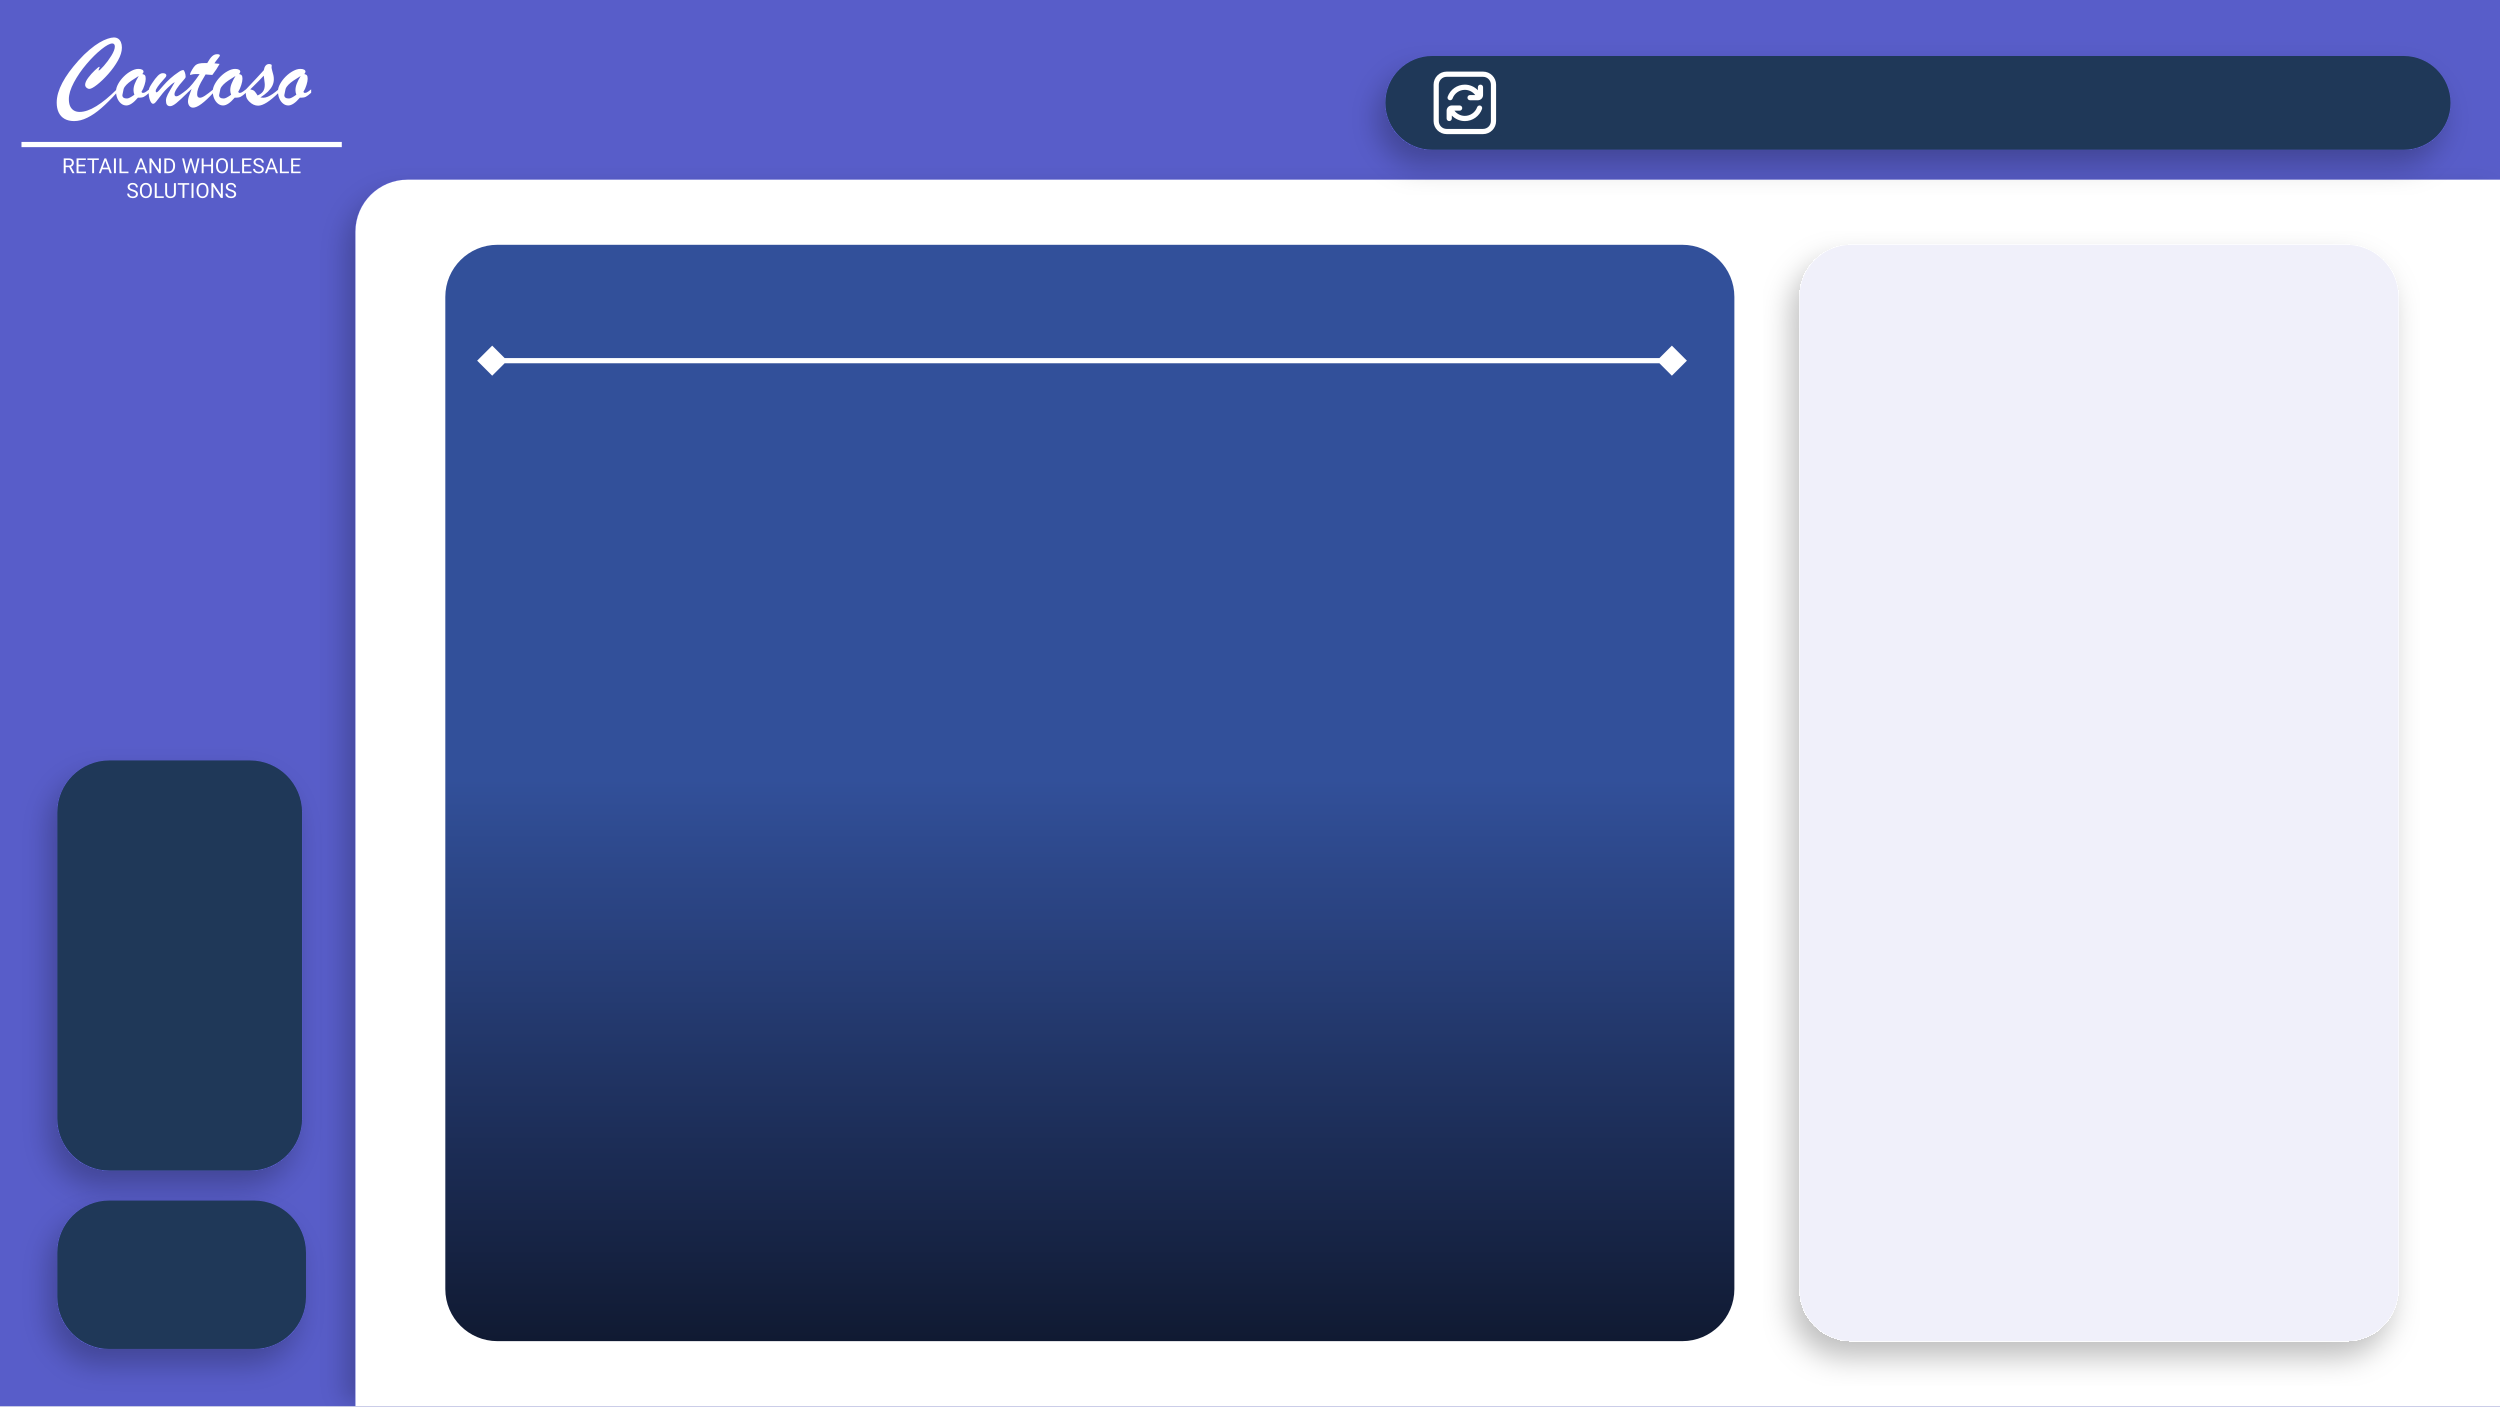
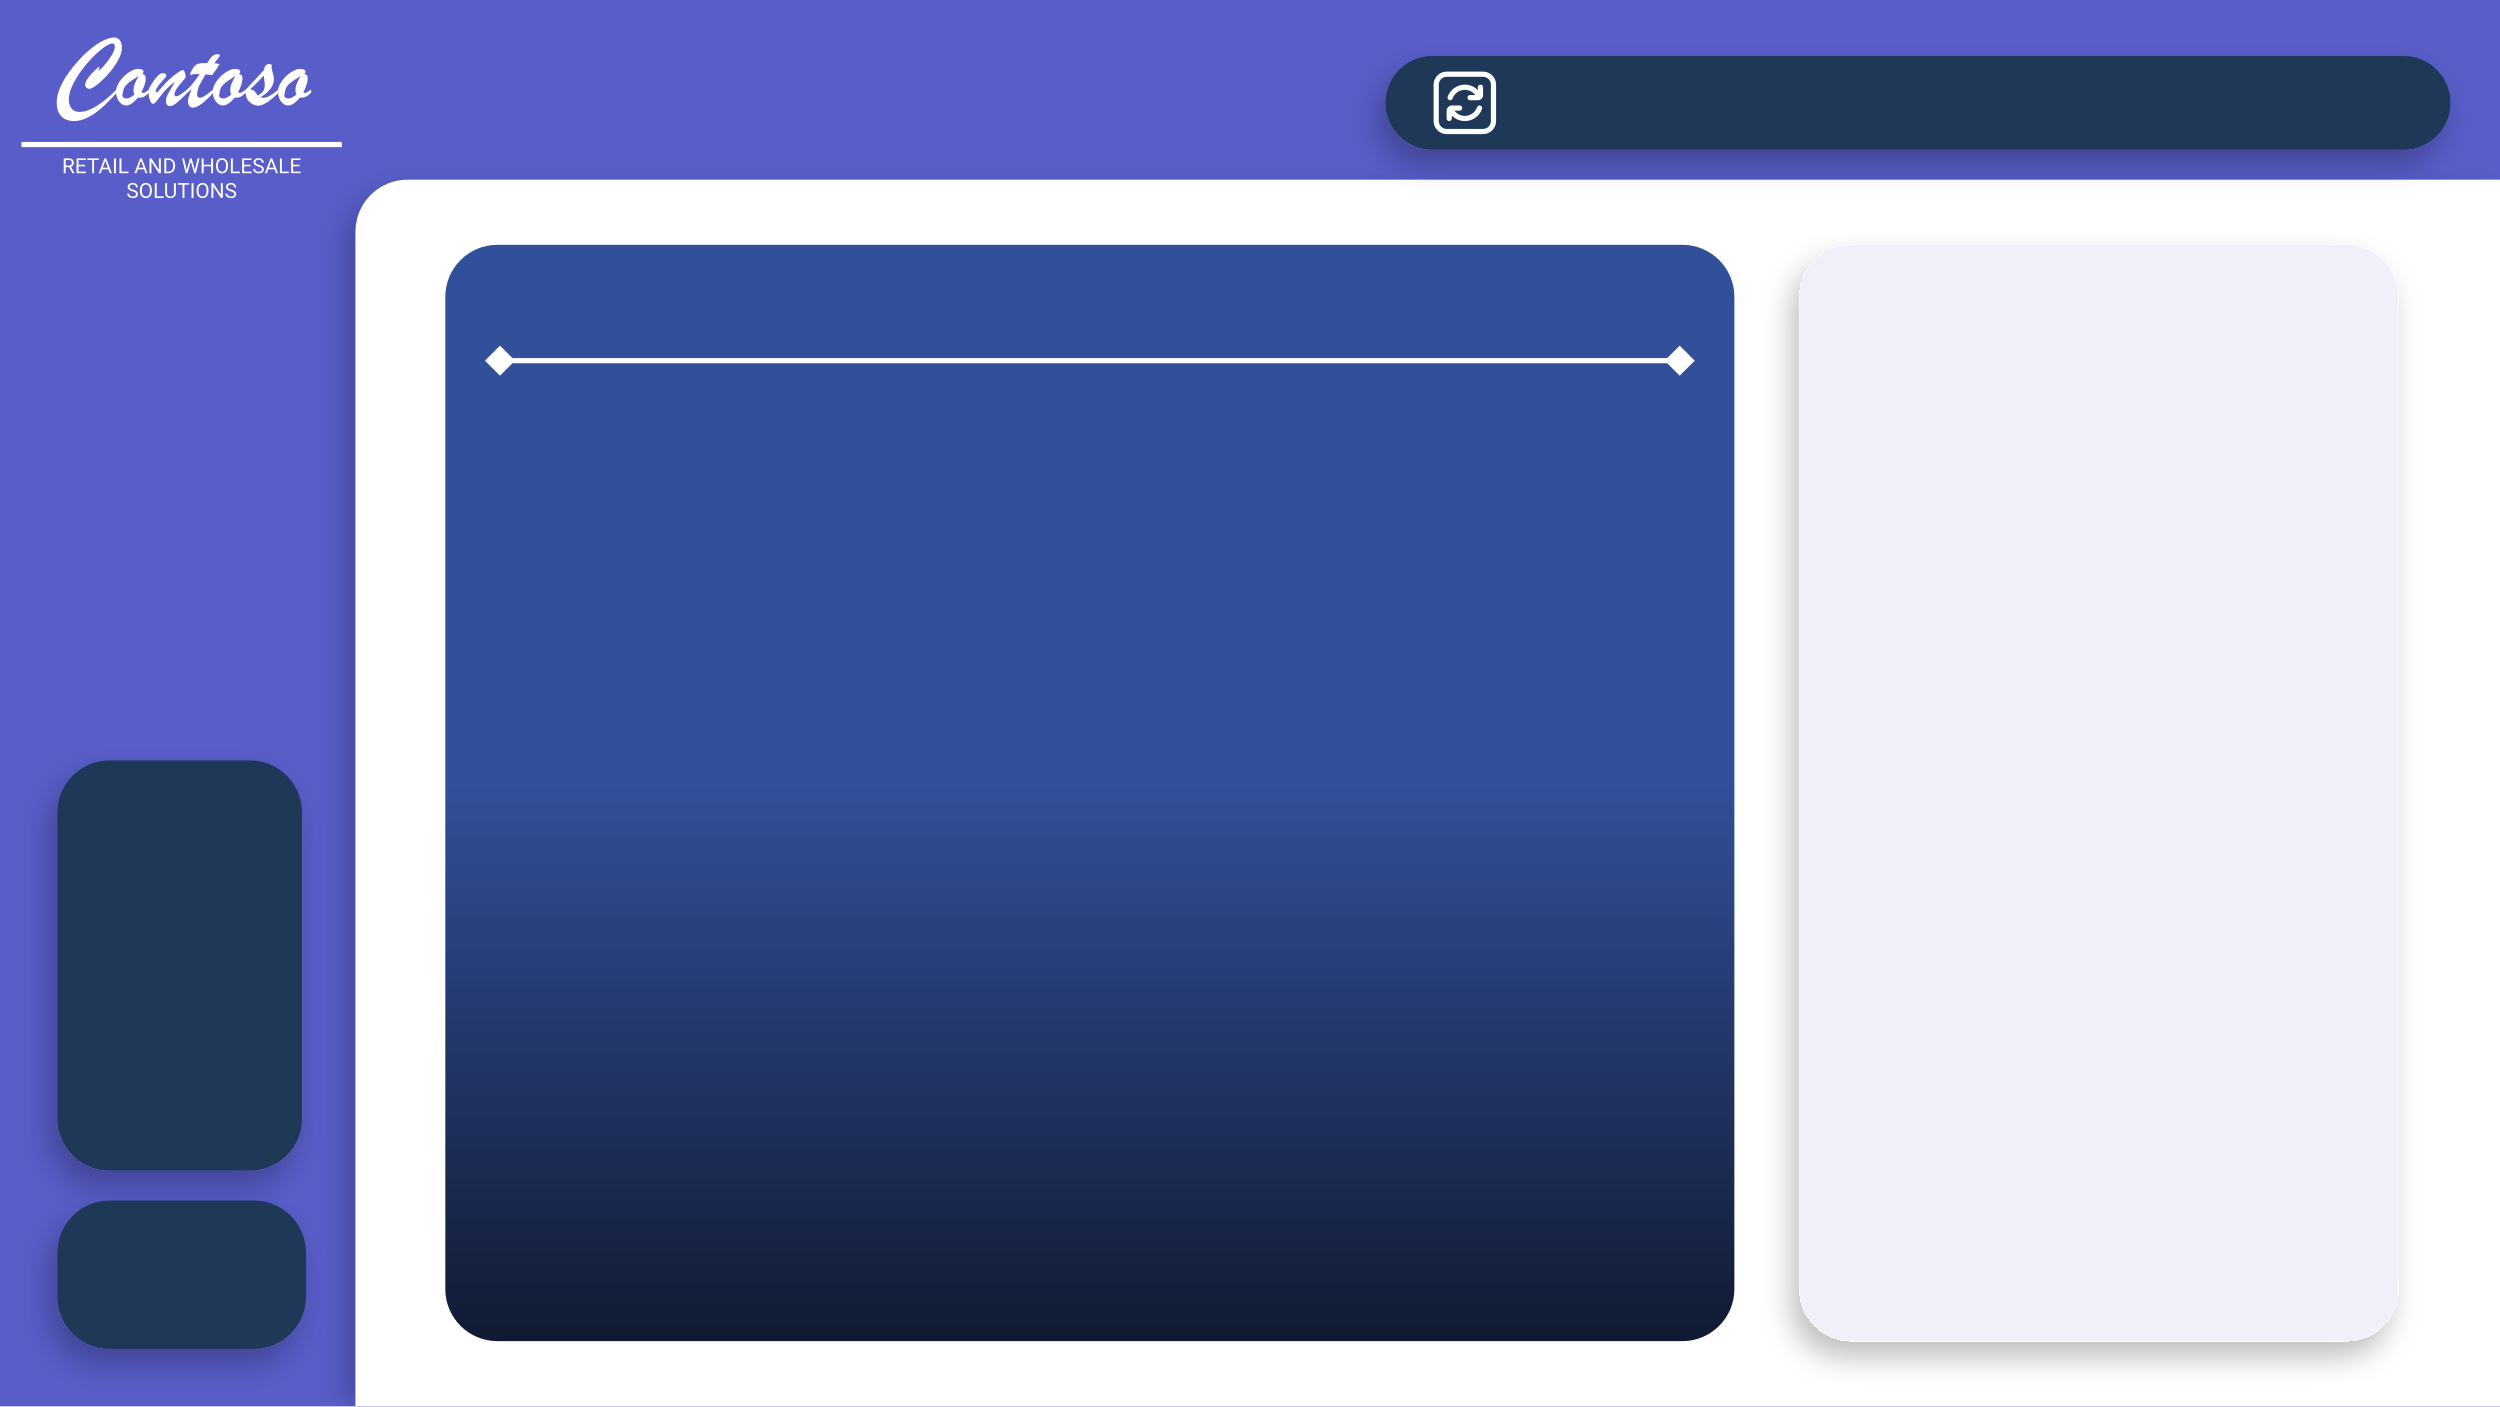
<svg xmlns="http://www.w3.org/2000/svg" width="1920" height="1080" viewBox="0 0 1920 1080" fill="none">
  <g clip-path="url(#clip0_37_66)">
    <rect width="1920" height="1080" fill="#585DC9" />
    <g filter="url(#filter0_d_37_66)">
      <path d="M273 178C273 155.909 290.909 138 313 138H1920V1080H273V178Z" fill="white" />
      <g filter="url(#filter1_d_37_66)">
        <rect x="1382" y="188" width="460" height="842" rx="40" fill="#F0F0FA" />
      </g>
      <rect x="342" y="188" width="990" height="842" rx="40" fill="url(#paint0_linear_37_66)" />
-       <path d="M1295.55 277L1284 288.547L1272.45 277L1284 265.453L1295.55 277ZM366.453 277L378 265.453L389.547 277L378 288.547L366.453 277ZM1284 279H378V275H1284V279Z" fill="white" />
+       <path d="M1301.55 277L1290 265.453L1278.45 277L1290 288.547L1301.55 277ZM372.453 277L384 288.547L395.547 277L384 265.453L372.453 277ZM1290 275H384V279H1290V275Z" fill="white" />
    </g>
    <g filter="url(#filter2_d_37_66)">
      <rect x="44" y="584" width="188" height="315" rx="40" fill="#1F3858" />
    </g>
    <g filter="url(#filter3_d_37_66)">
      <rect x="44" y="922" width="191" height="114" rx="40" fill="#1F3858" />
    </g>
    <g filter="url(#filter4_d_37_66)">
      <rect x="1064" y="43" width="818" height="72" rx="36" fill="#1F3858" />
    </g>
    <rect width="52.769" height="49" transform="translate(1101 55)" fill="#1F3858" />
    <path d="M1139 55H1111C1105.49 55 1101 59.486 1101 65V93C1101 98.514 1105.49 103 1111 103H1139C1144.51 103 1149 98.514 1149 93V65C1149 59.486 1144.51 55 1139 55ZM1145 93C1145 96.308 1142.31 99 1139 99H1111C1107.69 99 1105 96.308 1105 93V65C1105 61.692 1107.69 59 1111 59H1139C1142.31 59 1145 61.692 1145 65V93ZM1139 67V73C1139 75.206 1137.21 77 1135 77H1129C1127.89 77 1127 76.104 1127 75C1127 73.896 1127.89 73 1129 73H1132.97C1131.1 70.53 1128.17 69 1125 69C1120.77 69 1116.98 71.678 1115.57 75.666C1115.28 76.488 1114.51 77 1113.68 77C1113.46 77 1113.24 76.962 1113.02 76.884C1111.98 76.516 1111.43 75.374 1111.8 74.332C1113.77 68.748 1119.08 64.998 1125 64.998C1128.83 64.998 1132.41 66.6 1135 69.252V66.998C1135 65.894 1135.9 64.998 1137 64.998C1138.11 64.998 1139 65.894 1139 66.998L1139 67ZM1138.2 83.666C1136.23 89.25 1130.92 93 1125 93C1121.17 93 1117.6 91.398 1115 88.746V91C1115 92.104 1114.11 93 1113 93C1111.89 93 1111 92.104 1111 91V85C1111 82.794 1112.79 81 1115 81H1121C1122.11 81 1123 81.896 1123 83C1123 84.104 1122.11 85 1121 85H1117.03C1118.9 87.47 1121.83 89 1125 89C1129.23 89 1133.02 86.322 1134.43 82.334C1134.8 81.292 1135.94 80.746 1136.98 81.114C1138.02 81.482 1138.57 82.624 1138.2 83.666Z" fill="white" />
    <path d="M89.797 68.539V71.078C85.422 75.948 81.398 79.958 77.727 83.109C74.081 86.287 70.513 88.721 67.023 90.414C63.534 92.133 60.161 92.992 56.906 92.992C54.094 92.992 51.672 92.432 49.641 91.312C47.635 90.193 46.112 88.552 45.07 86.391C44.055 84.255 43.547 81.716 43.547 78.773C43.547 76.456 43.911 74.008 44.641 71.43C45.396 68.826 46.477 66.208 47.883 63.578C49.289 60.922 51.008 58.188 53.039 55.375C55.096 52.562 57.505 49.607 60.266 46.508C63.13 43.305 65.956 40.544 68.742 38.227C71.529 35.883 74.055 34.047 76.32 32.719C78.586 31.391 80.682 30.401 82.609 29.75C84.562 29.099 86.177 28.773 87.453 28.773C88.755 28.773 89.862 29.086 90.773 29.711C91.685 30.336 92.388 31.247 92.883 32.445C93.378 33.643 93.625 35.023 93.625 36.586C93.625 39.529 92.622 42.81 90.617 46.43C88.612 50.023 86.112 53.5 83.117 56.859C80.122 60.219 77.258 62.966 74.523 65.102C71.815 67.211 69.862 68.266 68.664 68.266C67.857 68.266 67.102 67.953 66.398 67.328C65.721 66.677 65.383 65.948 65.383 65.141C65.383 63.656 66.164 61.859 67.727 59.75C69.315 57.641 71.034 55.714 72.883 53.969C74.758 52.198 75.878 51.312 76.242 51.312C76.424 51.312 76.516 51.391 76.516 51.547C76.516 51.781 76.372 52.185 76.086 52.758C75.826 53.331 75.695 53.682 75.695 53.812C75.695 54.021 75.773 54.125 75.93 54.125C76.372 54.125 77.648 52.94 79.758 50.57C81.867 48.2 83.794 45.596 85.539 42.758C87.31 39.893 88.195 37.55 88.195 35.727C88.195 34.971 88.026 34.398 87.688 34.008C87.375 33.591 86.893 33.383 86.242 33.383C84.419 33.383 81.646 34.867 77.922 37.836C74.224 40.779 70.422 44.542 66.516 49.125C62.635 53.682 59.393 58.396 56.789 63.266C54.185 68.135 52.883 72.419 52.883 76.117C52.883 78.253 53.195 80.037 53.82 81.469C54.471 82.901 55.409 84.008 56.633 84.789C57.883 85.57 59.38 85.961 61.125 85.961C64.901 85.961 69.185 84.49 73.977 81.547C78.768 78.604 84.042 74.268 89.797 68.539ZM114.602 68.617V71.234C112.883 72.797 111.503 73.838 110.461 74.359C109.419 74.88 107.922 75.088 105.969 74.984C102.583 78.995 99.602 81 97.023 81C95.565 81 94.237 80.518 93.039 79.555C91.841 78.591 90.878 77.276 90.148 75.609C89.445 73.943 89.094 72.081 89.094 70.023C89.094 68.357 89.641 66.508 90.734 64.477C91.854 62.445 93.287 60.557 95.031 58.812C96.802 57.042 98.69 55.622 100.695 54.555C102.701 53.461 104.562 52.914 106.281 52.914C107.505 52.914 108.469 53.109 109.172 53.5C109.875 53.865 110.227 54.385 110.227 55.062C110.227 55.583 109.927 56.182 109.328 56.859C110.318 57.068 110.995 57.419 111.359 57.914C111.724 58.383 111.906 59.255 111.906 60.531C111.906 61.781 111.607 63.357 111.008 65.258C110.435 67.159 109.641 68.943 108.625 70.609L109.328 71.312H109.914C110.357 71.312 110.786 71.208 111.203 71C111.646 70.766 112.036 70.531 112.375 70.297C112.714 70.037 113.456 69.477 114.602 68.617ZM106.555 58.344C104.393 59.646 102.544 60.831 101.008 61.898C99.471 62.94 98.169 64.008 97.102 65.102C96.034 66.169 95.318 67.25 94.953 68.344C94.302 71.26 93.977 72.836 93.977 73.07C93.977 74.789 95.174 75.648 97.57 75.648C98.69 75.648 100.565 74.685 103.195 72.758C102.753 71.534 102.531 70.362 102.531 69.242C102.531 67.602 102.87 65.935 103.547 64.242C104.224 62.523 105.227 60.557 106.555 58.344ZM140.891 61.625C136.307 66.729 134.016 70.284 134.016 72.289C134.016 73.409 134.471 73.969 135.383 73.969C136.138 73.969 137.115 73.578 138.312 72.797C139.536 71.99 141.438 70.57 144.016 68.539V71.234C140.318 74.88 137.479 77.51 135.5 79.125C133.521 80.74 131.906 81.547 130.656 81.547C128.521 81.547 127.453 80.141 127.453 77.328C127.453 76.495 127.583 75.674 127.844 74.867C128.104 74.06 128.456 73.227 128.898 72.367C129.367 71.482 130.07 70.232 131.008 68.617C131.945 66.977 133.026 65.128 134.25 63.07C132.766 63.825 130.904 65.323 128.664 67.562C127.206 68.969 125.969 70.31 124.953 71.586C123.938 72.836 122.844 74.242 121.672 75.805C120.526 77.341 119.68 78.383 119.133 78.93C118.612 79.451 118.078 79.711 117.531 79.711C116.698 79.711 115.93 78.838 115.227 77.094C114.523 75.349 114.172 73.318 114.172 71C114.172 69.568 114.328 68.448 114.641 67.641C114.979 66.833 115.63 65.688 116.594 64.203C118.391 61.443 119.94 59.425 121.242 58.148C122.544 56.846 123.794 56.195 124.992 56.195C125.826 56.195 126.49 56.339 126.984 56.625C127.505 56.911 127.766 57.354 127.766 57.953C127.766 58.214 127.688 58.487 127.531 58.773C127.375 59.06 127.193 59.32 126.984 59.555C126.802 59.789 126.398 60.245 125.773 60.922C121.659 65.479 119.602 68.435 119.602 69.789C119.602 70.544 119.849 70.922 120.344 70.922C120.656 70.922 121.255 70.427 122.141 69.438C123.052 68.422 124.211 67.107 125.617 65.492C127.049 63.852 128.729 62.146 130.656 60.375C132.609 58.604 134.823 56.898 137.297 55.258C138.677 54.294 139.823 53.812 140.734 53.812C141.151 53.812 141.555 54.385 141.945 55.531C142.362 56.677 142.57 57.836 142.57 59.008C142.57 59.581 142.01 60.453 140.891 61.625ZM157.492 48.422H159.172C160.552 45.948 161.802 44.203 162.922 43.188C164.042 42.146 165.318 41.625 166.75 41.625C168.182 41.625 168.898 41.95 168.898 42.602C168.898 42.914 168.339 43.76 167.219 45.141C166.099 46.521 165.253 47.68 164.68 48.617C165.565 48.721 166.346 48.812 167.023 48.891C167.727 48.969 168.273 49.034 168.664 49.086C167.18 51.846 165.318 54.672 163.078 57.562C162.349 57.51 161.737 57.471 161.242 57.445C160.747 57.393 160.24 57.354 159.719 57.328C159.224 57.276 158.612 57.224 157.883 57.172C156.477 59.438 155.292 61.469 154.328 63.266C153.391 65.037 152.661 66.664 152.141 68.148C151.646 69.633 151.398 71.039 151.398 72.367C151.398 74.164 152.115 75.062 153.547 75.062C154.536 75.062 155.826 74.542 157.414 73.5C159.029 72.432 161.177 70.805 163.859 68.617V71.234C156.828 78.865 151.633 82.68 148.273 82.68C147.102 82.68 146.151 82.224 145.422 81.312C144.719 80.401 144.367 79.229 144.367 77.797C144.367 76.833 144.562 75.688 144.953 74.359C145.37 73.031 146.099 71.026 147.141 68.344C146.776 68.656 146.424 68.969 146.086 69.281C145.773 69.568 145.474 69.841 145.188 70.102C144.927 70.336 144.641 70.596 144.328 70.883C144.016 71.143 143.703 71.417 143.391 71.703V69.008C146.125 66.716 149.432 62.693 153.312 56.938C152.922 56.911 152.557 56.898 152.219 56.898C151.88 56.872 151.477 56.859 151.008 56.859C149.471 56.859 148.326 56.964 147.57 57.172C147.258 57.25 146.958 57.341 146.672 57.445C146.411 57.523 146.229 57.562 146.125 57.562C146.021 57.562 145.969 57.484 145.969 57.328C145.969 56.469 146.503 55.18 147.57 53.461C148.43 52.003 149.237 50.922 149.992 50.219C150.773 49.516 151.711 49.047 152.805 48.812C153.924 48.552 155.487 48.422 157.492 48.422ZM188.898 68.617V71.234C187.18 72.797 185.799 73.838 184.758 74.359C183.716 74.88 182.219 75.088 180.266 74.984C176.88 78.995 173.898 81 171.32 81C169.862 81 168.534 80.518 167.336 79.555C166.138 78.591 165.174 77.276 164.445 75.609C163.742 73.943 163.391 72.081 163.391 70.023C163.391 68.357 163.938 66.508 165.031 64.477C166.151 62.445 167.583 60.557 169.328 58.812C171.099 57.042 172.987 55.622 174.992 54.555C176.997 53.461 178.859 52.914 180.578 52.914C181.802 52.914 182.766 53.109 183.469 53.5C184.172 53.865 184.523 54.385 184.523 55.062C184.523 55.583 184.224 56.182 183.625 56.859C184.615 57.068 185.292 57.419 185.656 57.914C186.021 58.383 186.203 59.255 186.203 60.531C186.203 61.781 185.904 63.357 185.305 65.258C184.732 67.159 183.938 68.943 182.922 70.609L183.625 71.312H184.211C184.654 71.312 185.083 71.208 185.5 71C185.943 70.766 186.333 70.531 186.672 70.297C187.01 70.037 187.753 69.477 188.898 68.617ZM180.852 58.344C178.69 59.646 176.841 60.831 175.305 61.898C173.768 62.94 172.466 64.008 171.398 65.102C170.331 66.169 169.615 67.25 169.25 68.344C168.599 71.26 168.273 72.836 168.273 73.07C168.273 74.789 169.471 75.648 171.867 75.648C172.987 75.648 174.862 74.685 177.492 72.758C177.049 71.534 176.828 70.362 176.828 69.242C176.828 67.602 177.167 65.935 177.844 64.242C178.521 62.523 179.523 60.557 180.852 58.344ZM188.703 69.789V68.852C195.422 61.768 200.044 56.807 202.57 53.969C203.143 50.766 204.523 49.164 206.711 49.164C207.258 49.164 207.844 49.32 208.469 49.633L208.703 50.375C208.599 50.688 208.547 51.13 208.547 51.703C208.547 52.198 208.729 53.122 209.094 54.477C209.484 55.805 209.784 56.925 209.992 57.836C210.201 58.747 210.305 59.776 210.305 60.922C210.305 62.641 209.914 64.294 209.133 65.883C208.352 67.445 207.219 68.956 205.734 70.414C204.25 71.846 202.336 73.318 199.992 74.828C200.93 74.984 201.672 75.062 202.219 75.062C203.286 75.062 204.432 74.802 205.656 74.281C206.906 73.734 208.169 73.018 209.445 72.133C210.747 71.221 212.258 70.049 213.977 68.617V71.234C210.643 74.49 207.661 76.963 205.031 78.656C202.401 80.323 200.135 81.156 198.234 81.156C195.786 81.156 193.521 80.115 191.438 78.031C190.214 76.781 189.445 75.583 189.133 74.438C188.846 73.292 188.703 71.742 188.703 69.789ZM203.273 63.812L202.57 58.109C200.956 59.932 197.505 63.435 192.219 68.617C193.781 68.956 194.849 69.412 195.422 69.984C195.995 70.557 196.802 71.664 197.844 73.305C199.615 72.576 200.969 71.586 201.906 70.336C202.87 69.06 203.352 67.328 203.352 65.141C203.352 64.88 203.339 64.646 203.312 64.438C203.312 64.229 203.299 64.021 203.273 63.812ZM238.977 68.617V71.234C237.258 72.797 235.878 73.838 234.836 74.359C233.794 74.88 232.297 75.088 230.344 74.984C226.958 78.995 223.977 81 221.398 81C219.94 81 218.612 80.518 217.414 79.555C216.216 78.591 215.253 77.276 214.523 75.609C213.82 73.943 213.469 72.081 213.469 70.023C213.469 68.357 214.016 66.508 215.109 64.477C216.229 62.445 217.661 60.557 219.406 58.812C221.177 57.042 223.065 55.622 225.07 54.555C227.076 53.461 228.938 52.914 230.656 52.914C231.88 52.914 232.844 53.109 233.547 53.5C234.25 53.865 234.602 54.385 234.602 55.062C234.602 55.583 234.302 56.182 233.703 56.859C234.693 57.068 235.37 57.419 235.734 57.914C236.099 58.383 236.281 59.255 236.281 60.531C236.281 61.781 235.982 63.357 235.383 65.258C234.81 67.159 234.016 68.943 233 70.609L233.703 71.312H234.289C234.732 71.312 235.161 71.208 235.578 71C236.021 70.766 236.411 70.531 236.75 70.297C237.089 70.037 237.831 69.477 238.977 68.617ZM230.93 58.344C228.768 59.646 226.919 60.831 225.383 61.898C223.846 62.94 222.544 64.008 221.477 65.102C220.409 66.169 219.693 67.25 219.328 68.344C218.677 71.26 218.352 72.836 218.352 73.07C218.352 74.789 219.549 75.648 221.945 75.648C223.065 75.648 224.94 74.685 227.57 72.758C227.128 71.534 226.906 70.362 226.906 69.242C226.906 67.602 227.245 65.935 227.922 64.242C228.599 62.523 229.602 60.557 230.93 58.344Z" fill="white" />
    <line x1="16.5" y1="111" x2="262.5" y2="111" stroke="white" stroke-width="4" />
    <path d="M48.938 121.625H52.703C53.557 121.625 54.279 121.755 54.867 122.016C55.461 122.276 55.911 122.661 56.219 123.172C56.531 123.677 56.688 124.299 56.688 125.039C56.688 125.56 56.581 126.036 56.367 126.469C56.159 126.896 55.857 127.26 55.461 127.562C55.07 127.859 54.602 128.081 54.055 128.227L53.633 128.391H50.094L50.078 127.164H52.75C53.292 127.164 53.742 127.07 54.102 126.883C54.461 126.69 54.732 126.432 54.914 126.109C55.096 125.786 55.188 125.43 55.188 125.039C55.188 124.602 55.102 124.219 54.93 123.891C54.758 123.562 54.487 123.31 54.117 123.133C53.753 122.951 53.281 122.859 52.703 122.859H50.445V133H48.938V121.625ZM55.586 133L52.82 127.844L54.391 127.836L57.195 132.906V133H55.586ZM66.023 131.773V133H60V131.773H66.023ZM60.305 121.625V133H58.797V121.625H60.305ZM65.227 126.516V127.742H60V126.516H65.227ZM65.945 121.625V122.859H60V121.625H65.945ZM72.25 121.625V133H70.766V121.625H72.25ZM75.906 121.625V122.859H67.117V121.625H75.906ZM81.18 122.633L77.414 133H75.875L80.211 121.625H81.203L81.18 122.633ZM84.336 133L80.562 122.633L80.539 121.625H81.531L85.883 133H84.336ZM84.141 128.789V130.023H77.75V128.789H84.141ZM89.023 121.625V133H87.516V121.625H89.023ZM98.664 131.773V133H92.977V131.773H98.664ZM93.273 121.625V133H91.766V121.625H93.273ZM108.57 122.633L104.805 133H103.266L107.602 121.625H108.594L108.57 122.633ZM111.727 133L107.953 122.633L107.93 121.625H108.922L113.273 133H111.727ZM111.531 128.789V130.023H105.141V128.789H111.531ZM123.547 121.625V133H122.031L116.305 124.227V133H114.797V121.625H116.305L122.055 130.422V121.625H123.547ZM129.297 133H126.922L126.938 131.773H129.297C130.109 131.773 130.786 131.604 131.328 131.266C131.87 130.922 132.276 130.443 132.547 129.828C132.823 129.208 132.961 128.484 132.961 127.656V126.961C132.961 126.31 132.883 125.732 132.727 125.227C132.57 124.716 132.341 124.286 132.039 123.938C131.737 123.583 131.367 123.315 130.93 123.133C130.497 122.951 130 122.859 129.438 122.859H126.875V121.625H129.438C130.182 121.625 130.862 121.75 131.477 122C132.091 122.245 132.62 122.602 133.062 123.07C133.51 123.534 133.854 124.096 134.094 124.758C134.333 125.414 134.453 126.154 134.453 126.977V127.656C134.453 128.479 134.333 129.221 134.094 129.883C133.854 130.539 133.508 131.099 133.055 131.562C132.607 132.026 132.065 132.383 131.43 132.633C130.799 132.878 130.089 133 129.297 133ZM127.727 121.625V133H126.219V121.625H127.727ZM143.68 129.562L145.938 121.625H147.031L146.398 124.711L143.969 133H142.883L143.68 129.562ZM141.344 121.625L143.141 129.406L143.68 133H142.602L139.844 121.625H141.344ZM149.953 129.398L151.711 121.625H153.219L150.469 133H149.391L149.953 129.398ZM147.195 121.625L149.391 129.562L150.188 133H149.102L146.758 124.711L146.117 121.625H147.195ZM162.32 126.516V127.742H156.164V126.516H162.32ZM156.398 121.625V133H154.891V121.625H156.398ZM163.633 121.625V133H162.133V121.625H163.633ZM175.07 126.953V127.672C175.07 128.526 174.964 129.292 174.75 129.969C174.536 130.646 174.229 131.221 173.828 131.695C173.427 132.169 172.945 132.531 172.383 132.781C171.826 133.031 171.201 133.156 170.508 133.156C169.836 133.156 169.219 133.031 168.656 132.781C168.099 132.531 167.615 132.169 167.203 131.695C166.797 131.221 166.482 130.646 166.258 129.969C166.034 129.292 165.922 128.526 165.922 127.672V126.953C165.922 126.099 166.031 125.336 166.25 124.664C166.474 123.987 166.789 123.411 167.195 122.938C167.602 122.458 168.083 122.094 168.641 121.844C169.203 121.594 169.82 121.469 170.492 121.469C171.185 121.469 171.81 121.594 172.367 121.844C172.93 122.094 173.411 122.458 173.812 122.938C174.219 123.411 174.529 123.987 174.742 124.664C174.961 125.336 175.07 126.099 175.07 126.953ZM173.578 127.672V126.938C173.578 126.26 173.508 125.661 173.367 125.141C173.232 124.62 173.031 124.182 172.766 123.828C172.5 123.474 172.174 123.206 171.789 123.023C171.409 122.841 170.977 122.75 170.492 122.75C170.023 122.75 169.599 122.841 169.219 123.023C168.844 123.206 168.521 123.474 168.25 123.828C167.984 124.182 167.779 124.62 167.633 125.141C167.487 125.661 167.414 126.26 167.414 126.938V127.672C167.414 128.354 167.487 128.958 167.633 129.484C167.779 130.005 167.987 130.445 168.258 130.805C168.534 131.159 168.859 131.427 169.234 131.609C169.615 131.792 170.039 131.883 170.508 131.883C170.997 131.883 171.432 131.792 171.812 131.609C172.193 131.427 172.513 131.159 172.773 130.805C173.039 130.445 173.24 130.005 173.375 129.484C173.51 128.958 173.578 128.354 173.578 127.672ZM184.227 131.773V133H178.539V131.773H184.227ZM178.836 121.625V133H177.328V121.625H178.836ZM193.18 131.773V133H187.156V131.773H193.18ZM187.461 121.625V133H185.953V121.625H187.461ZM192.383 126.516V127.742H187.156V126.516H192.383ZM193.102 121.625V122.859H187.156V121.625H193.102ZM201.109 130.125C201.109 129.859 201.068 129.625 200.984 129.422C200.906 129.214 200.766 129.026 200.562 128.859C200.365 128.693 200.089 128.534 199.734 128.383C199.385 128.232 198.943 128.078 198.406 127.922C197.844 127.755 197.336 127.57 196.883 127.367C196.43 127.159 196.042 126.922 195.719 126.656C195.396 126.391 195.148 126.086 194.977 125.742C194.805 125.398 194.719 125.005 194.719 124.562C194.719 124.12 194.81 123.711 194.992 123.336C195.174 122.961 195.435 122.635 195.773 122.359C196.117 122.078 196.526 121.859 197 121.703C197.474 121.547 198.003 121.469 198.586 121.469C199.44 121.469 200.164 121.633 200.758 121.961C201.357 122.284 201.812 122.708 202.125 123.234C202.438 123.755 202.594 124.312 202.594 124.906H201.094C201.094 124.479 201.003 124.102 200.82 123.773C200.638 123.44 200.362 123.18 199.992 122.992C199.622 122.799 199.154 122.703 198.586 122.703C198.049 122.703 197.607 122.784 197.258 122.945C196.909 123.107 196.648 123.326 196.477 123.602C196.31 123.878 196.227 124.193 196.227 124.547C196.227 124.786 196.276 125.005 196.375 125.203C196.479 125.396 196.638 125.576 196.852 125.742C197.07 125.909 197.346 126.062 197.68 126.203C198.018 126.344 198.422 126.479 198.891 126.609C199.536 126.792 200.094 126.995 200.562 127.219C201.031 127.443 201.417 127.695 201.719 127.977C202.026 128.253 202.253 128.568 202.398 128.922C202.549 129.271 202.625 129.667 202.625 130.109C202.625 130.573 202.531 130.992 202.344 131.367C202.156 131.742 201.888 132.062 201.539 132.328C201.19 132.594 200.771 132.799 200.281 132.945C199.797 133.086 199.255 133.156 198.656 133.156C198.13 133.156 197.612 133.083 197.102 132.938C196.596 132.792 196.135 132.573 195.719 132.281C195.307 131.99 194.977 131.63 194.727 131.203C194.482 130.771 194.359 130.271 194.359 129.703H195.859C195.859 130.094 195.935 130.43 196.086 130.711C196.237 130.987 196.443 131.216 196.703 131.398C196.969 131.581 197.268 131.716 197.602 131.805C197.94 131.888 198.292 131.93 198.656 131.93C199.182 131.93 199.628 131.857 199.992 131.711C200.357 131.565 200.633 131.357 200.82 131.086C201.013 130.815 201.109 130.495 201.109 130.125ZM208.758 122.633L204.992 133H203.453L207.789 121.625H208.781L208.758 122.633ZM211.914 133L208.141 122.633L208.117 121.625H209.109L213.461 133H211.914ZM211.719 128.789V130.023H205.328V128.789H211.719ZM221.883 131.773V133H216.195V131.773H221.883ZM216.492 121.625V133H214.984V121.625H216.492ZM230.836 131.773V133H224.812V131.773H230.836ZM225.117 121.625V133H223.609V121.625H225.117ZM230.039 126.516V127.742H224.812V126.516H230.039ZM230.758 121.625V122.859H224.812V121.625H230.758ZM104.414 149.125C104.414 148.859 104.372 148.625 104.289 148.422C104.211 148.214 104.07 148.026 103.867 147.859C103.669 147.693 103.393 147.534 103.039 147.383C102.69 147.232 102.247 147.078 101.711 146.922C101.148 146.755 100.641 146.57 100.188 146.367C99.734 146.159 99.346 145.922 99.023 145.656C98.701 145.391 98.453 145.086 98.281 144.742C98.109 144.398 98.023 144.005 98.023 143.562C98.023 143.12 98.115 142.711 98.297 142.336C98.479 141.961 98.74 141.635 99.078 141.359C99.422 141.078 99.831 140.859 100.305 140.703C100.779 140.547 101.307 140.469 101.891 140.469C102.745 140.469 103.469 140.633 104.062 140.961C104.661 141.284 105.117 141.708 105.43 142.234C105.742 142.755 105.898 143.312 105.898 143.906H104.398C104.398 143.479 104.307 143.102 104.125 142.773C103.943 142.44 103.667 142.18 103.297 141.992C102.927 141.799 102.458 141.703 101.891 141.703C101.354 141.703 100.911 141.784 100.562 141.945C100.214 142.107 99.953 142.326 99.781 142.602C99.615 142.878 99.531 143.193 99.531 143.547C99.531 143.786 99.581 144.005 99.68 144.203C99.784 144.396 99.943 144.576 100.156 144.742C100.375 144.909 100.651 145.062 100.984 145.203C101.323 145.344 101.727 145.479 102.195 145.609C102.841 145.792 103.398 145.995 103.867 146.219C104.336 146.443 104.721 146.695 105.023 146.977C105.331 147.253 105.557 147.568 105.703 147.922C105.854 148.271 105.93 148.667 105.93 149.109C105.93 149.573 105.836 149.992 105.648 150.367C105.461 150.742 105.193 151.062 104.844 151.328C104.495 151.594 104.076 151.799 103.586 151.945C103.102 152.086 102.56 152.156 101.961 152.156C101.435 152.156 100.917 152.083 100.406 151.938C99.901 151.792 99.44 151.573 99.023 151.281C98.612 150.99 98.281 150.63 98.031 150.203C97.787 149.771 97.664 149.271 97.664 148.703H99.164C99.164 149.094 99.24 149.43 99.391 149.711C99.542 149.987 99.747 150.216 100.008 150.398C100.273 150.581 100.573 150.716 100.906 150.805C101.245 150.888 101.596 150.93 101.961 150.93C102.487 150.93 102.932 150.857 103.297 150.711C103.661 150.565 103.938 150.357 104.125 150.086C104.318 149.815 104.414 149.495 104.414 149.125ZM116.609 145.953V146.672C116.609 147.526 116.503 148.292 116.289 148.969C116.076 149.646 115.768 150.221 115.367 150.695C114.966 151.169 114.484 151.531 113.922 151.781C113.365 152.031 112.74 152.156 112.047 152.156C111.375 152.156 110.758 152.031 110.195 151.781C109.638 151.531 109.154 151.169 108.742 150.695C108.336 150.221 108.021 149.646 107.797 148.969C107.573 148.292 107.461 147.526 107.461 146.672V145.953C107.461 145.099 107.57 144.336 107.789 143.664C108.013 142.987 108.328 142.411 108.734 141.938C109.141 141.458 109.622 141.094 110.18 140.844C110.742 140.594 111.359 140.469 112.031 140.469C112.724 140.469 113.349 140.594 113.906 140.844C114.469 141.094 114.951 141.458 115.352 141.938C115.758 142.411 116.068 142.987 116.281 143.664C116.5 144.336 116.609 145.099 116.609 145.953ZM115.117 146.672V145.938C115.117 145.26 115.047 144.661 114.906 144.141C114.771 143.62 114.57 143.182 114.305 142.828C114.039 142.474 113.714 142.206 113.328 142.023C112.948 141.841 112.516 141.75 112.031 141.75C111.562 141.75 111.138 141.841 110.758 142.023C110.383 142.206 110.06 142.474 109.789 142.828C109.523 143.182 109.318 143.62 109.172 144.141C109.026 144.661 108.953 145.26 108.953 145.938V146.672C108.953 147.354 109.026 147.958 109.172 148.484C109.318 149.005 109.526 149.445 109.797 149.805C110.073 150.159 110.398 150.427 110.773 150.609C111.154 150.792 111.578 150.883 112.047 150.883C112.536 150.883 112.971 150.792 113.352 150.609C113.732 150.427 114.052 150.159 114.312 149.805C114.578 149.445 114.779 149.005 114.914 148.484C115.049 147.958 115.117 147.354 115.117 146.672ZM125.766 150.773V152H120.078V150.773H125.766ZM120.375 140.625V152H118.867V140.625H120.375ZM133.578 140.625H135.078V148.32C135.078 149.174 134.888 149.885 134.508 150.453C134.128 151.021 133.622 151.448 132.992 151.734C132.367 152.016 131.688 152.156 130.953 152.156C130.182 152.156 129.484 152.016 128.859 151.734C128.24 151.448 127.747 151.021 127.383 150.453C127.023 149.885 126.844 149.174 126.844 148.32V140.625H128.336V148.32C128.336 148.914 128.445 149.404 128.664 149.789C128.883 150.174 129.188 150.461 129.578 150.648C129.974 150.836 130.432 150.93 130.953 150.93C131.479 150.93 131.938 150.836 132.328 150.648C132.724 150.461 133.031 150.174 133.25 149.789C133.469 149.404 133.578 148.914 133.578 148.32V140.625ZM141.648 140.625V152H140.164V140.625H141.648ZM145.305 140.625V141.859H136.516V140.625H145.305ZM148.609 140.625V152H147.102V140.625H148.609ZM160.109 145.953V146.672C160.109 147.526 160.003 148.292 159.789 148.969C159.576 149.646 159.268 150.221 158.867 150.695C158.466 151.169 157.984 151.531 157.422 151.781C156.865 152.031 156.24 152.156 155.547 152.156C154.875 152.156 154.258 152.031 153.695 151.781C153.138 151.531 152.654 151.169 152.242 150.695C151.836 150.221 151.521 149.646 151.297 148.969C151.073 148.292 150.961 147.526 150.961 146.672V145.953C150.961 145.099 151.07 144.336 151.289 143.664C151.513 142.987 151.828 142.411 152.234 141.938C152.641 141.458 153.122 141.094 153.68 140.844C154.242 140.594 154.859 140.469 155.531 140.469C156.224 140.469 156.849 140.594 157.406 140.844C157.969 141.094 158.451 141.458 158.852 141.938C159.258 142.411 159.568 142.987 159.781 143.664C160 144.336 160.109 145.099 160.109 145.953ZM158.617 146.672V145.938C158.617 145.26 158.547 144.661 158.406 144.141C158.271 143.62 158.07 143.182 157.805 142.828C157.539 142.474 157.214 142.206 156.828 142.023C156.448 141.841 156.016 141.75 155.531 141.75C155.062 141.75 154.638 141.841 154.258 142.023C153.883 142.206 153.56 142.474 153.289 142.828C153.023 143.182 152.818 143.62 152.672 144.141C152.526 144.661 152.453 145.26 152.453 145.938V146.672C152.453 147.354 152.526 147.958 152.672 148.484C152.818 149.005 153.026 149.445 153.297 149.805C153.573 150.159 153.898 150.427 154.273 150.609C154.654 150.792 155.078 150.883 155.547 150.883C156.036 150.883 156.471 150.792 156.852 150.609C157.232 150.427 157.552 150.159 157.812 149.805C158.078 149.445 158.279 149.005 158.414 148.484C158.549 147.958 158.617 147.354 158.617 146.672ZM171.117 140.625V152H169.602L163.875 143.227V152H162.367V140.625H163.875L169.625 149.422V140.625H171.117ZM179.852 149.125C179.852 148.859 179.81 148.625 179.727 148.422C179.648 148.214 179.508 148.026 179.305 147.859C179.107 147.693 178.831 147.534 178.477 147.383C178.128 147.232 177.685 147.078 177.148 146.922C176.586 146.755 176.078 146.57 175.625 146.367C175.172 146.159 174.784 145.922 174.461 145.656C174.138 145.391 173.891 145.086 173.719 144.742C173.547 144.398 173.461 144.005 173.461 143.562C173.461 143.12 173.552 142.711 173.734 142.336C173.917 141.961 174.177 141.635 174.516 141.359C174.859 141.078 175.268 140.859 175.742 140.703C176.216 140.547 176.745 140.469 177.328 140.469C178.182 140.469 178.906 140.633 179.5 140.961C180.099 141.284 180.555 141.708 180.867 142.234C181.18 142.755 181.336 143.312 181.336 143.906H179.836C179.836 143.479 179.745 143.102 179.562 142.773C179.38 142.44 179.104 142.18 178.734 141.992C178.365 141.799 177.896 141.703 177.328 141.703C176.792 141.703 176.349 141.784 176 141.945C175.651 142.107 175.391 142.326 175.219 142.602C175.052 142.878 174.969 143.193 174.969 143.547C174.969 143.786 175.018 144.005 175.117 144.203C175.221 144.396 175.38 144.576 175.594 144.742C175.812 144.909 176.089 145.062 176.422 145.203C176.76 145.344 177.164 145.479 177.633 145.609C178.279 145.792 178.836 145.995 179.305 146.219C179.773 146.443 180.159 146.695 180.461 146.977C180.768 147.253 180.995 147.568 181.141 147.922C181.292 148.271 181.367 148.667 181.367 149.109C181.367 149.573 181.273 149.992 181.086 150.367C180.898 150.742 180.63 151.062 180.281 151.328C179.932 151.594 179.513 151.799 179.023 151.945C178.539 152.086 177.997 152.156 177.398 152.156C176.872 152.156 176.354 152.083 175.844 151.938C175.339 151.792 174.878 151.573 174.461 151.281C174.049 150.99 173.719 150.63 173.469 150.203C173.224 149.771 173.102 149.271 173.102 148.703H174.602C174.602 149.094 174.677 149.43 174.828 149.711C174.979 149.987 175.185 150.216 175.445 150.398C175.711 150.581 176.01 150.716 176.344 150.805C176.682 150.888 177.034 150.93 177.398 150.93C177.924 150.93 178.37 150.857 178.734 150.711C179.099 150.565 179.375 150.357 179.562 150.086C179.755 149.815 179.852 149.495 179.852 149.125Z" fill="white" />
  </g>
  <defs>
    <filter id="filter0_d_37_66" x="245" y="128" width="1691" height="986" filterUnits="userSpaceOnUse" color-interpolation-filters="sRGB">
      <feFlood flood-opacity="0" result="BackgroundImageFix" />
      <feColorMatrix in="SourceAlpha" type="matrix" values="0 0 0 0 0 0 0 0 0 0 0 0 0 0 0 0 0 0 127 0" result="hardAlpha" />
      <feOffset dx="-6" dy="12" />
      <feGaussianBlur stdDeviation="11" />
      <feComposite in2="hardAlpha" operator="out" />
      <feColorMatrix type="matrix" values="0 0 0 0 0 0 0 0 0 0 0 0 0 0 0 0 0 0 0.25 0" />
      <feBlend mode="normal" in2="BackgroundImageFix" result="effect1_dropShadow_37_66" />
      <feBlend mode="normal" in="SourceGraphic" in2="effect1_dropShadow_37_66" result="shape" />
    </filter>
    <filter id="filter1_d_37_66" x="1354" y="178" width="504" height="886" filterUnits="userSpaceOnUse" color-interpolation-filters="sRGB">
      <feFlood flood-opacity="0" result="BackgroundImageFix" />
      <feColorMatrix in="SourceAlpha" type="matrix" values="0 0 0 0 0 0 0 0 0 0 0 0 0 0 0 0 0 0 127 0" result="hardAlpha" />
      <feOffset dx="-6" dy="12" />
      <feGaussianBlur stdDeviation="11" />
      <feComposite in2="hardAlpha" operator="out" />
      <feColorMatrix type="matrix" values="0 0 0 0 0 0 0 0 0 0 0 0 0 0 0 0 0 0 0.25 0" />
      <feBlend mode="normal" in2="BackgroundImageFix" result="effect1_dropShadow_37_66" />
      <feBlend mode="normal" in="SourceGraphic" in2="effect1_dropShadow_37_66" result="shape" />
    </filter>
    <filter id="filter2_d_37_66" x="16" y="574" width="232" height="359" filterUnits="userSpaceOnUse" color-interpolation-filters="sRGB">
      <feFlood flood-opacity="0" result="BackgroundImageFix" />
      <feColorMatrix in="SourceAlpha" type="matrix" values="0 0 0 0 0 0 0 0 0 0 0 0 0 0 0 0 0 0 127 0" result="hardAlpha" />
      <feOffset dx="-6" dy="12" />
      <feGaussianBlur stdDeviation="11" />
      <feComposite in2="hardAlpha" operator="out" />
      <feColorMatrix type="matrix" values="0 0 0 0 0 0 0 0 0 0 0 0 0 0 0 0 0 0 0.25 0" />
      <feBlend mode="normal" in2="BackgroundImageFix" result="effect1_dropShadow_37_66" />
      <feBlend mode="normal" in="SourceGraphic" in2="effect1_dropShadow_37_66" result="shape" />
    </filter>
    <filter id="filter3_d_37_66" x="16" y="912" width="235" height="158" filterUnits="userSpaceOnUse" color-interpolation-filters="sRGB">
      <feFlood flood-opacity="0" result="BackgroundImageFix" />
      <feColorMatrix in="SourceAlpha" type="matrix" values="0 0 0 0 0 0 0 0 0 0 0 0 0 0 0 0 0 0 127 0" result="hardAlpha" />
      <feOffset dx="-6" dy="12" />
      <feGaussianBlur stdDeviation="11" />
      <feComposite in2="hardAlpha" operator="out" />
      <feColorMatrix type="matrix" values="0 0 0 0 0 0 0 0 0 0 0 0 0 0 0 0 0 0 0.25 0" />
      <feBlend mode="normal" in2="BackgroundImageFix" result="effect1_dropShadow_37_66" />
      <feBlend mode="normal" in="SourceGraphic" in2="effect1_dropShadow_37_66" result="shape" />
    </filter>
    <filter id="filter4_d_37_66" x="1036" y="33" width="862" height="116" filterUnits="userSpaceOnUse" color-interpolation-filters="sRGB">
      <feFlood flood-opacity="0" result="BackgroundImageFix" />
      <feColorMatrix in="SourceAlpha" type="matrix" values="0 0 0 0 0 0 0 0 0 0 0 0 0 0 0 0 0 0 127 0" result="hardAlpha" />
      <feOffset dx="-6" dy="12" />
      <feGaussianBlur stdDeviation="11" />
      <feComposite in2="hardAlpha" operator="out" />
      <feColorMatrix type="matrix" values="0 0 0 0 0 0 0 0 0 0 0 0 0 0 0 0 0 0 0.25 0" />
      <feBlend mode="normal" in2="BackgroundImageFix" result="effect1_dropShadow_37_66" />
      <feBlend mode="normal" in="SourceGraphic" in2="effect1_dropShadow_37_66" result="shape" />
    </filter>
    <linearGradient id="paint0_linear_37_66" x1="837" y1="489" x2="836.999" y2="1237" gradientUnits="userSpaceOnUse">
      <stop offset="0.146" stop-color="#32509A" />
      <stop offset="1" />
    </linearGradient>
    <clipPath id="clip0_37_66">
      <rect width="1920" height="1080" fill="white" />
    </clipPath>
  </defs>
</svg>
